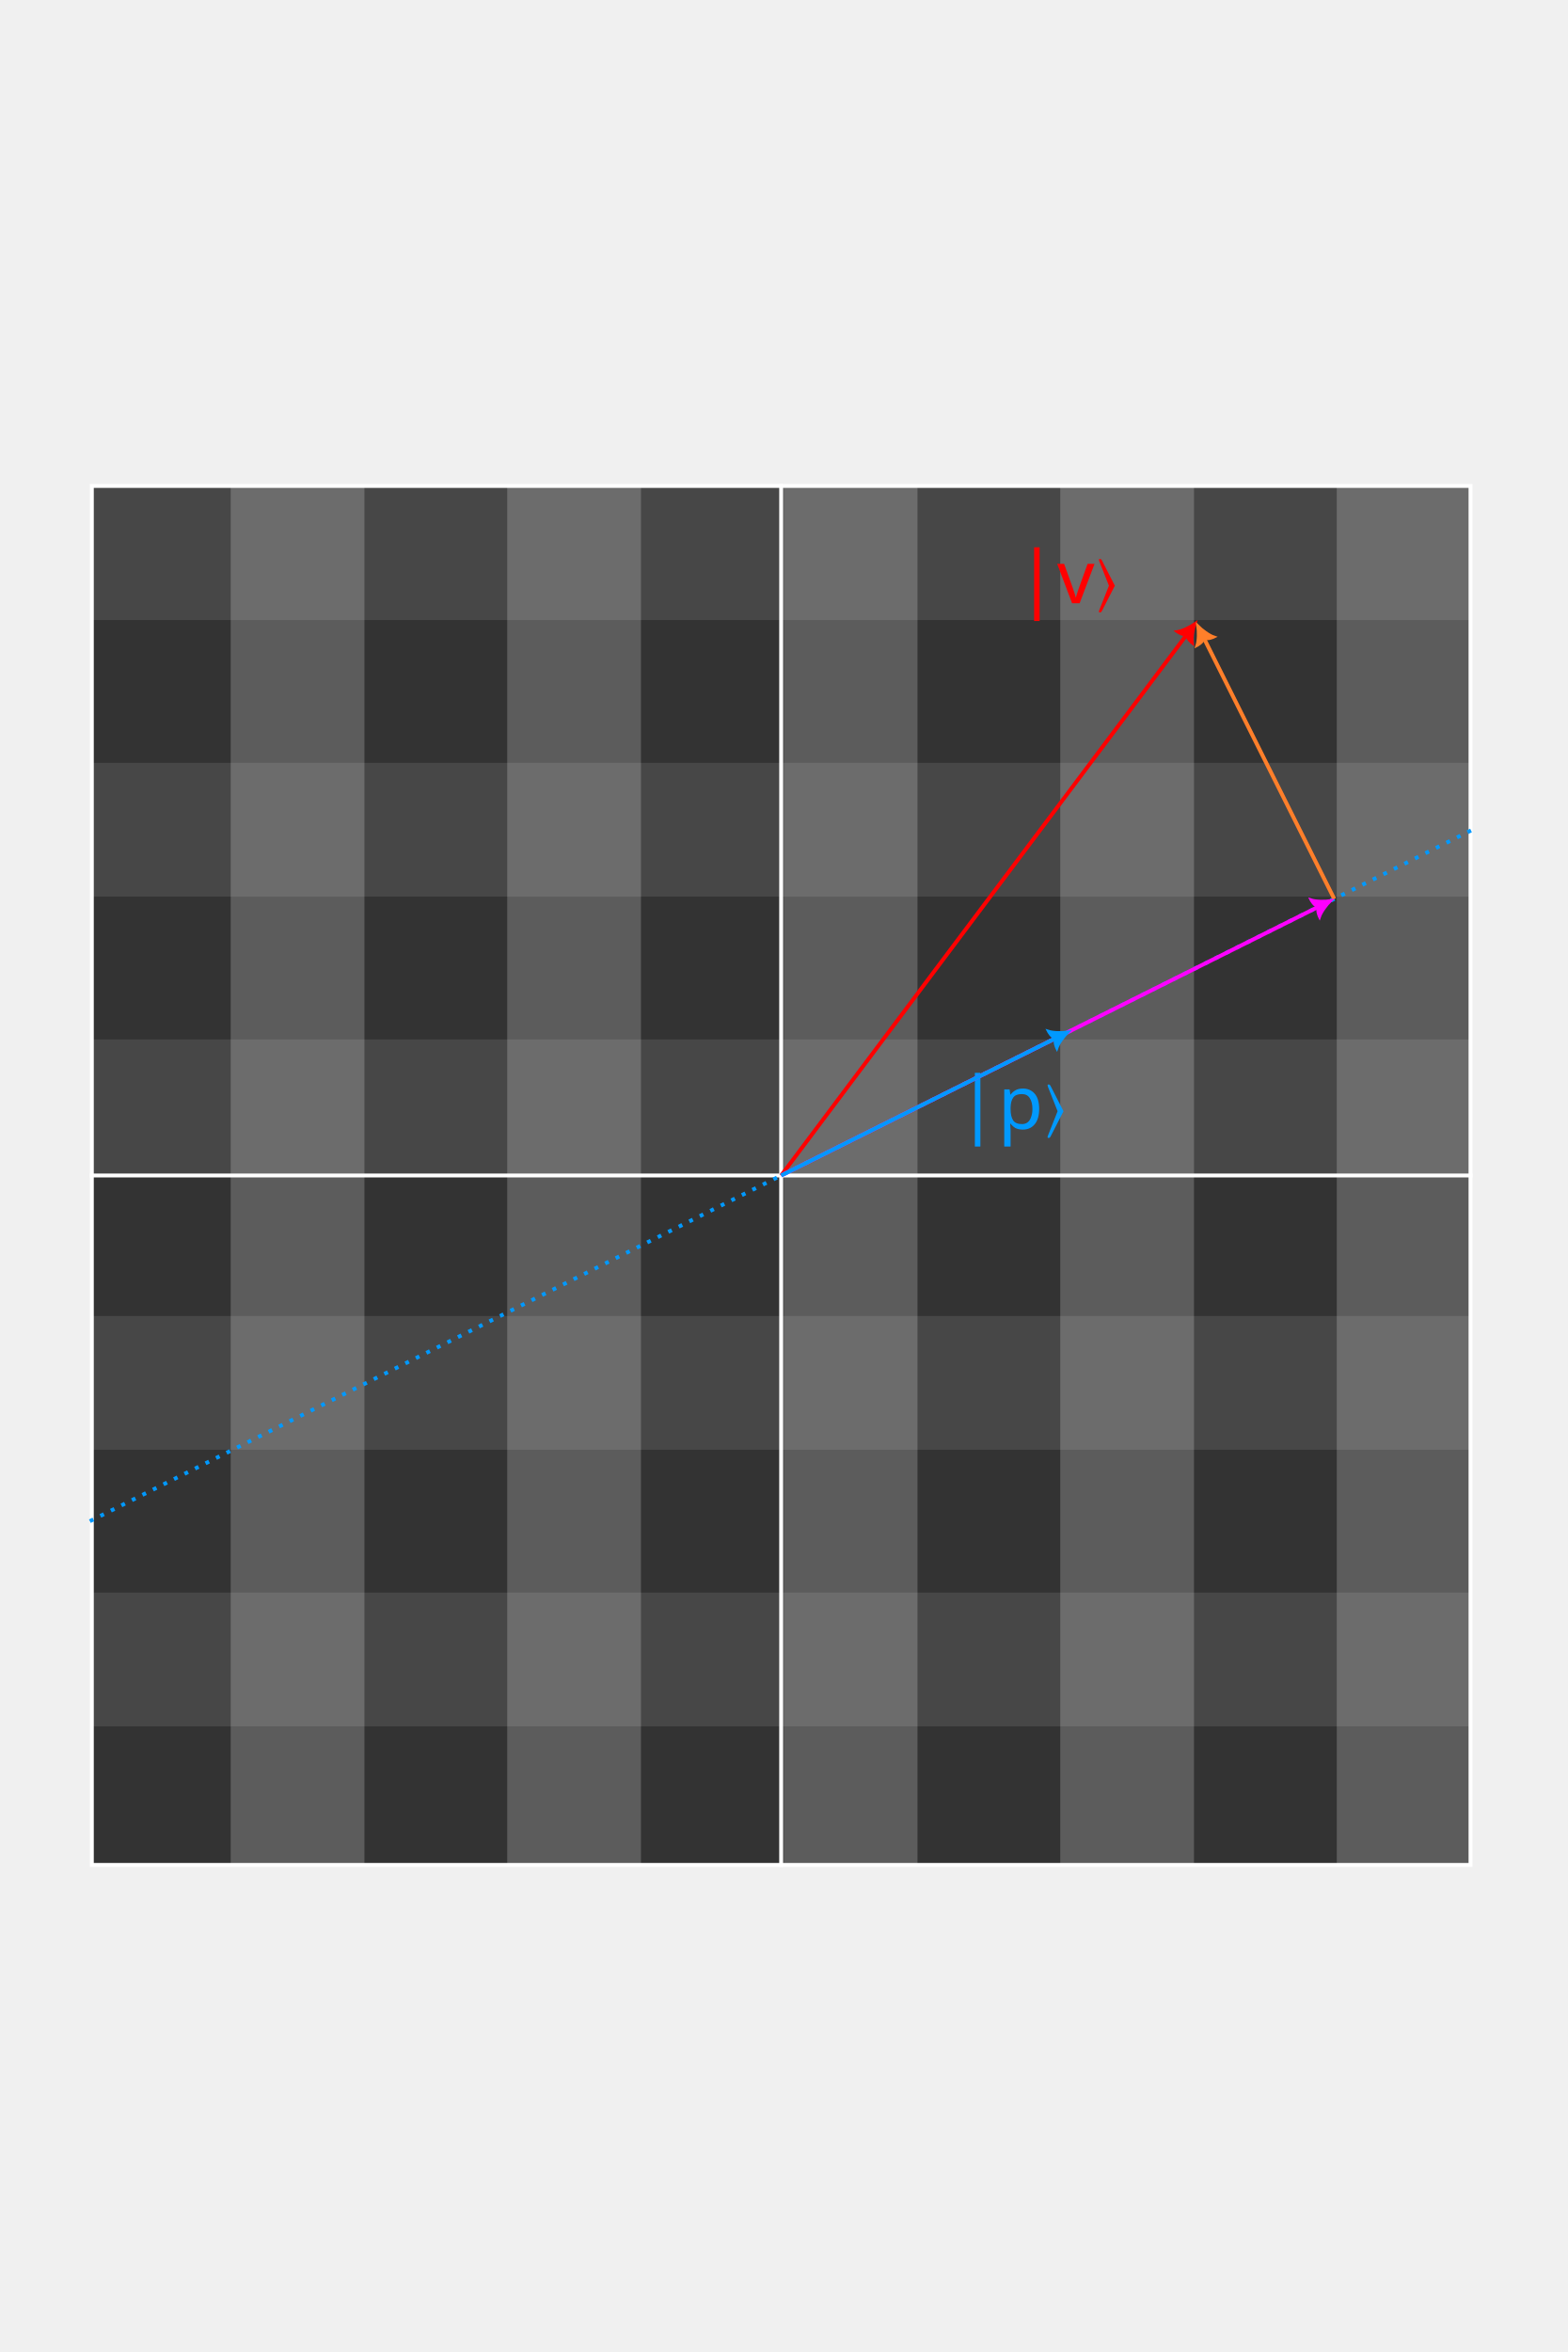
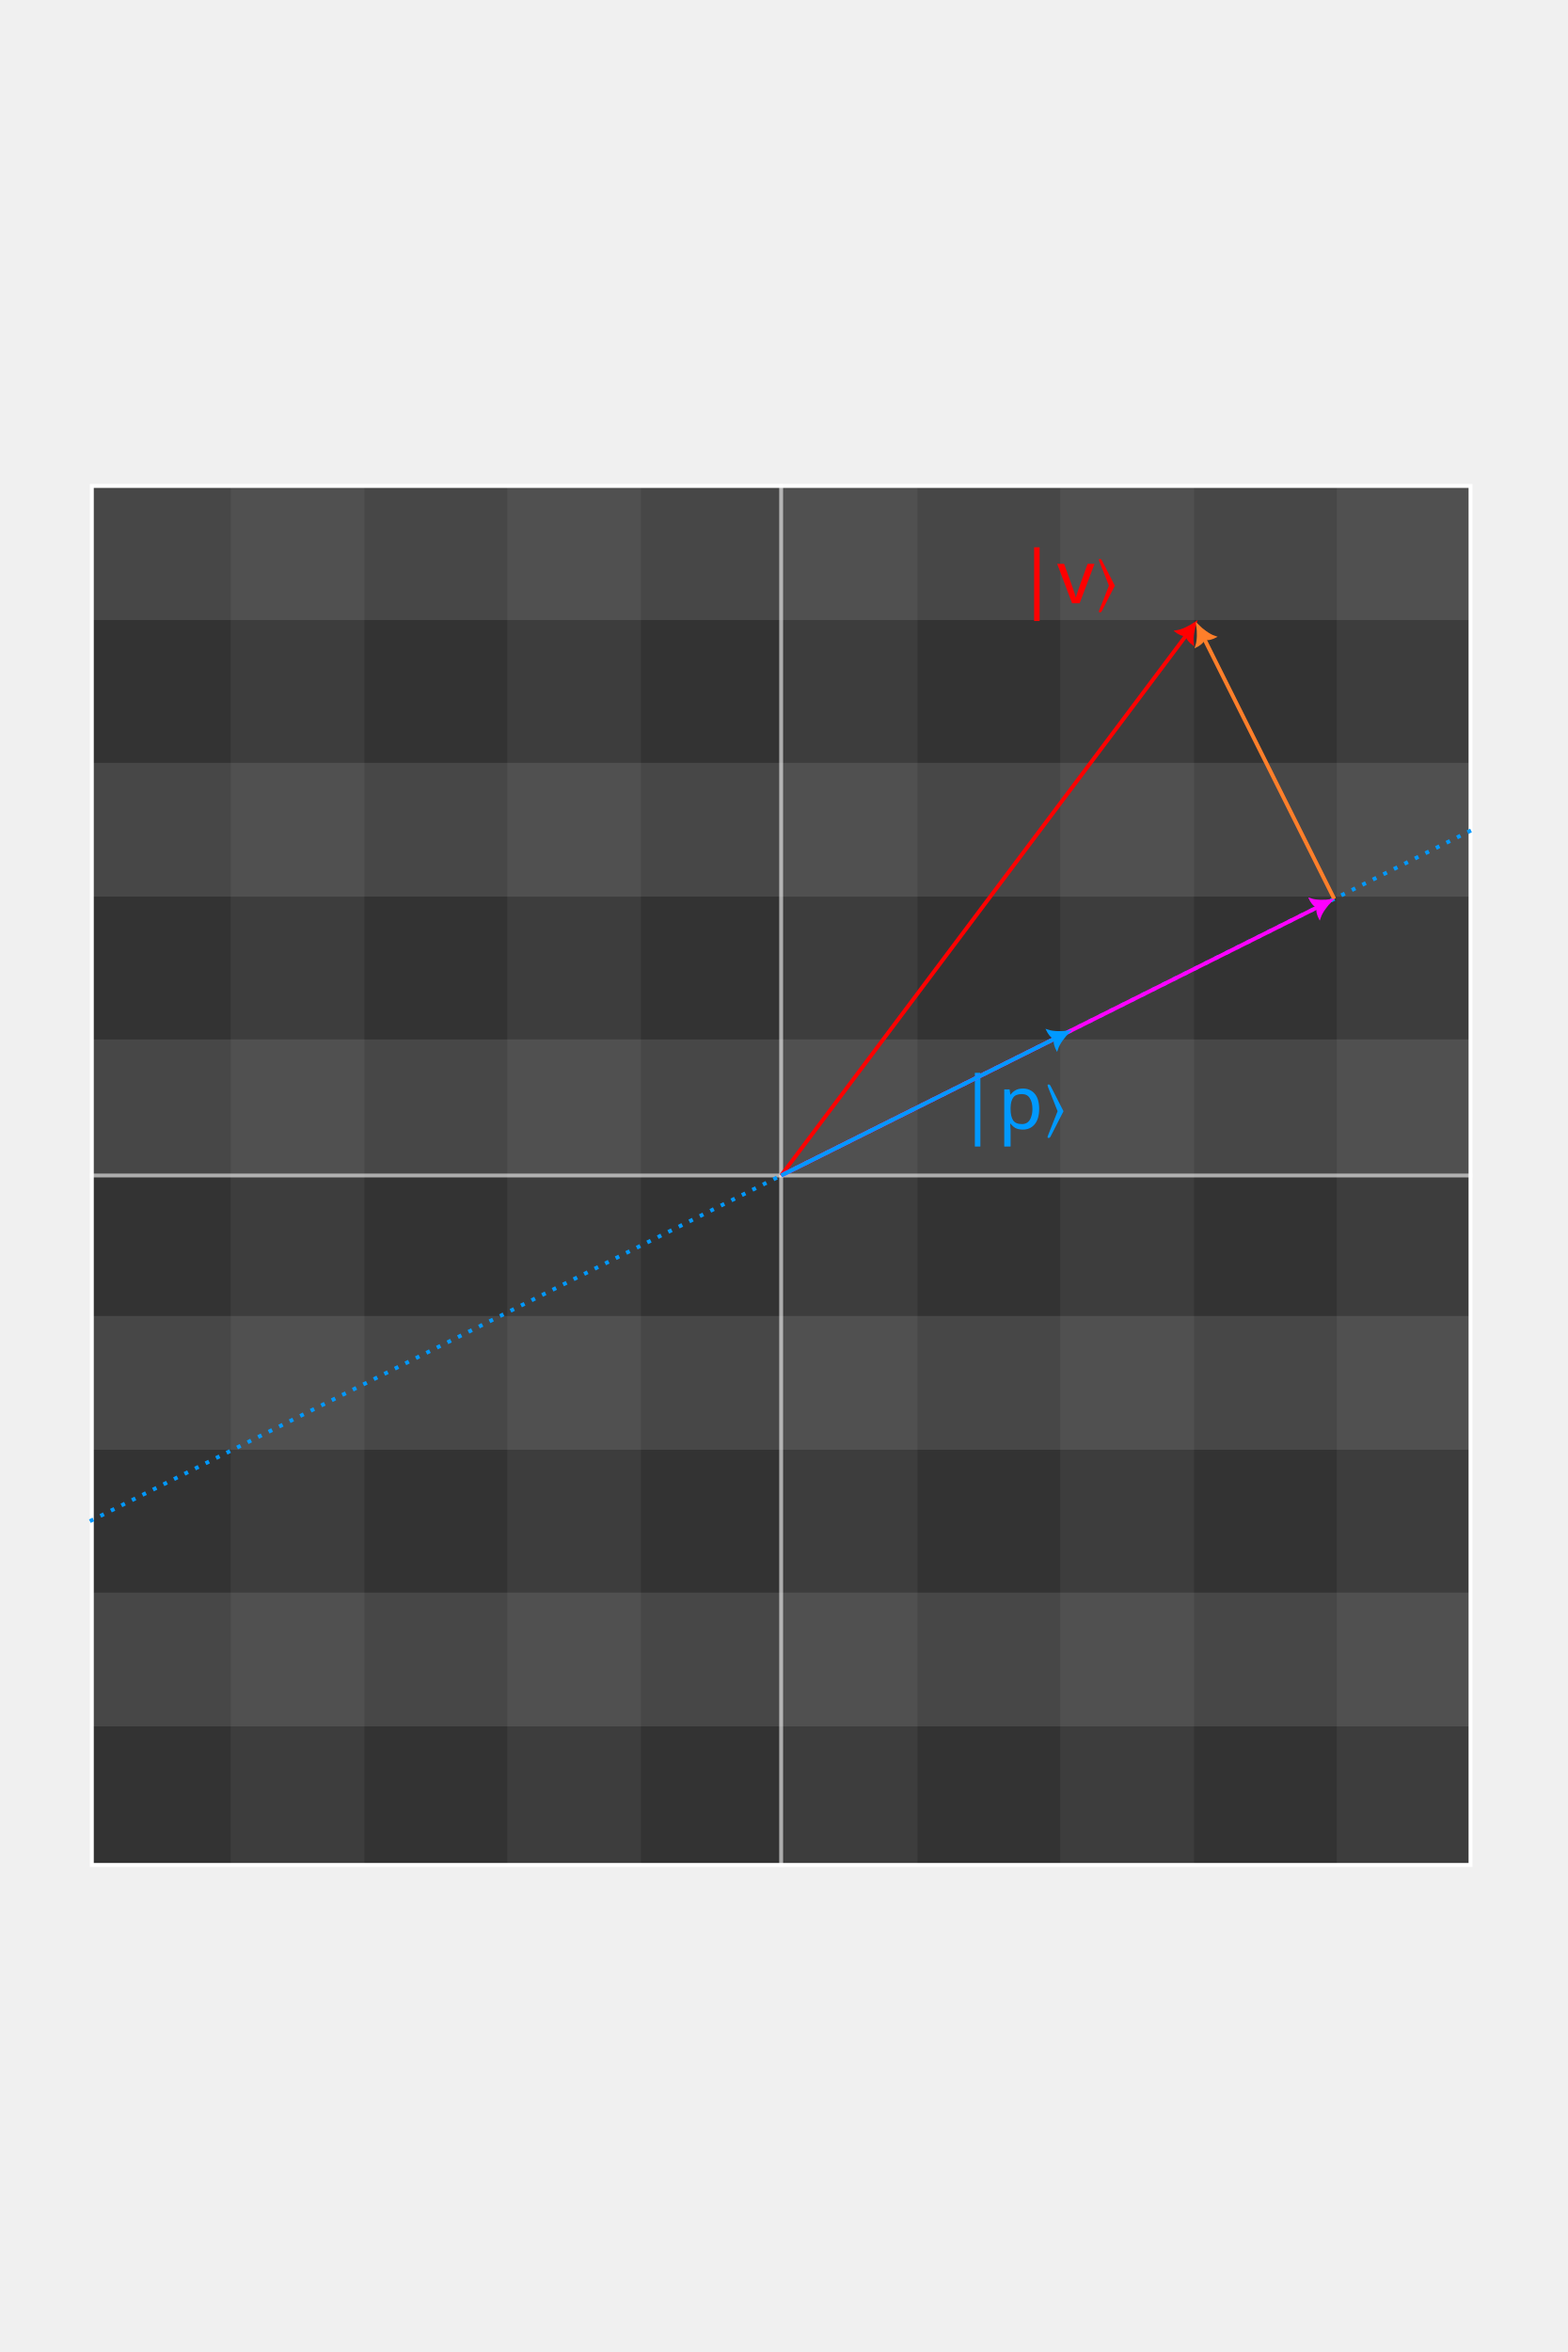
<svg xmlns="http://www.w3.org/2000/svg" width="120mm" height="180mm" viewBox="0 0 120 180" version="1.1" id="svg1">
  <defs id="defs1">
    <marker style="overflow:visible" id="marker21" refX="0" refY="0" orient="auto-start-reverse" markerWidth="1" markerHeight="1" viewBox="0 0 1 1" preserveAspectRatio="xMidYMid">
      <path transform="scale(0.5)" style="fill:context-stroke;fill-rule:evenodd;stroke:context-stroke;stroke-width:1pt" d="m 6,0 c -3,1 -7,3 -9,5 0,0 0,-4 2,-5 -2,-1 -2,-5 -2,-5 2,2 6,4 9,5 z" id="path21" />
    </marker>
    <marker style="overflow:visible" id="ArrowTriangleStylized" refX="0" refY="0" orient="auto-start-reverse" markerWidth="1" markerHeight="1" viewBox="0 0 1 1" preserveAspectRatio="xMidYMid">
      <path transform="scale(0.5)" style="fill:context-stroke;fill-rule:evenodd;stroke:context-stroke;stroke-width:1pt" d="m 6,0 c -3,1 -7,3 -9,5 0,0 0,-4 2,-5 -2,-1 -2,-5 -2,-5 2,2 6,4 9,5 z" id="path4" />
    </marker>
  </defs>
  <g id="layer1" transform="translate(-37.6518,-20.85107)">
    <g id="g25" transform="translate(6.879166,37.04167)">
      <g id="g15">
        <rect style="fill:#333333;stroke:#ffffff;stroke-width:0.3" id="rect1" width="105.533" height="105.533" x="21.001" y="-143.335" transform="rotate(90)" />
-         <rect style="fill:#ffffff;fill-opacity:0.2;stroke:none;stroke-width:0.3" id="rect2" width="105.533" height="10.237" x="21.001" y="-143.335" transform="rotate(90)" />
-         <rect style="fill:#ffffff;fill-opacity:0.2;stroke:none;stroke-width:0.3" id="rect3" width="105.533" height="10.237" x="21.001" y="-122.168" transform="rotate(90)" />
-         <rect style="fill:#ffffff;fill-opacity:0.2;stroke:none;stroke-width:0.3" id="rect4" width="105.533" height="10.237" x="21.001" y="-101.002" transform="rotate(90)" />
-         <rect style="fill:#ffffff;fill-opacity:0.2;stroke:none;stroke-width:0.3" id="rect5" width="105.533" height="10.237" x="21.001" y="-79.835" transform="rotate(90)" />
-         <rect style="fill:#ffffff;fill-opacity:0.2;stroke:none;stroke-width:0.3" id="rect6" width="105.533" height="10.237" x="21.001" y="-58.668" transform="rotate(90)" />
+         <rect style="fill:#ffffff;fill-opacity:0.1;stroke:none;stroke-width:0.3" id="rect15" width="105.533" height="10.237" x="-143.358" y="-31.261" transform="scale(-1)" />
+         <rect style="fill:#ffffff;fill-opacity:0.05;stroke:none;stroke-width:0.3" id="rect2" width="105.533" height="10.237" x="21.001" y="-143.335" transform="rotate(90)" />
+         <rect style="fill:#ffffff;fill-opacity:0.05;stroke:none;stroke-width:0.3" id="rect3" width="105.533" height="10.237" x="21.001" y="-122.168" transform="rotate(90)" />
+         <rect style="fill:#ffffff;fill-opacity:0.05;stroke:none;stroke-width:0.3" id="rect4" width="105.533" height="10.237" x="21.001" y="-101.002" transform="rotate(90)" />
+         <rect style="fill:#ffffff;fill-opacity:0.05;stroke:none;stroke-width:0.3" id="rect5" width="105.533" height="10.237" x="21.001" y="-79.835" transform="rotate(90)" />
+         <rect style="fill:#ffffff;fill-opacity:0.05;stroke:none;stroke-width:0.3" id="rect6" width="105.533" height="10.237" x="21.001" y="-58.668" transform="rotate(90)" />
        <rect style="fill:#ffffff;fill-opacity:0.1;stroke:none;stroke-width:0.3" id="rect11" width="105.533" height="10.237" x="-143.358" y="-115.928" transform="scale(-1)" />
        <rect style="fill:#ffffff;fill-opacity:0.1;stroke:none;stroke-width:0.3" id="rect12" width="105.533" height="10.237" x="-143.358" y="-94.761" transform="scale(-1)" />
        <rect style="fill:#ffffff;fill-opacity:0.1;stroke:none;stroke-width:0.3" id="rect13" width="105.533" height="10.237" x="-143.358" y="-73.594" transform="scale(-1)" />
        <rect style="fill:#ffffff;fill-opacity:0.1;stroke:none;stroke-width:0.3" id="rect14" width="105.533" height="10.237" x="-143.358" y="-52.428" transform="scale(-1)" />
-         <rect style="fill:#ffffff;fill-opacity:0.1;stroke:none;stroke-width:0.3" id="rect15" width="105.533" height="10.237" x="-143.358" y="-31.261" transform="scale(-1)" />
      </g>
-       <path style="fill:none;fill-opacity:0.1;stroke:#ffffff;stroke-width:0.3;stroke-dasharray:none" d="M 37.652,73.768 H 143.485" id="path15" />
-       <path style="fill:none;fill-opacity:0.1;stroke:#ffffff;stroke-width:0.3;stroke-dasharray:none" d="m 90.568,20.851 7e-6,105.833" id="path16" />
+       <path style="fill:none;fill-opacity:0.1;stroke:#ffffff;stroke-width:0.3;stroke-dasharray:none;opacity:0.6" d="M 37.652,73.768 H 143.485" id="path15" />
+       <path style="fill:none;fill-opacity:0.1;stroke:#ffffff;stroke-width:0.3;stroke-dasharray:none;opacity:0.6" d="m 90.568,20.851 7e-6,105.833" id="path16" />
      <path style="fill:none;fill-opacity:0.1;stroke:#0099ff;stroke-width:0.3;stroke-dasharray:none;stroke-opacity:1;marker-end:url(#marker21)" d="m 175.235,52.601 30.163,19.579" id="path19" />
      <path style="fill:none;fill-opacity:0.1;stroke:#ff0000;stroke-width:0.3;stroke-dasharray:none;stroke-opacity:1;marker-end:url(#ArrowTriangleStylized)" d="M 90.568,73.768 121.719,32.234" id="path17" />
      <path style="fill:none;fill-opacity:0.1;stroke:#ff0000;stroke-width:0.3;stroke-dasharray:none;stroke-opacity:1;marker-end:url(#ArrowTriangleStylized)" d="m 196.402,94.934 9.525,-19.05" id="path20" />
      <text xml:space="preserve" style="font-size:7.761px;line-height:1.8;font-family:'Hoefler Text';-inkscape-font-specification:'Hoefler Text';text-align:center;writing-mode:lr-tb;direction:ltr;text-anchor:middle;fill:#0099ff;fill-opacity:1;stroke:none;stroke-width:0.3;stroke-dasharray:none" x="199.673" y="100.358" id="text20">
        <tspan id="tspan20" style="font-style:normal;font-variant:normal;font-weight:500;font-stretch:normal;font-family:'CMU Serif';-inkscape-font-specification:'CMU Serif Medium';fill:#0099ff;fill-opacity:1;stroke:none;stroke-width:0.3" x="199.673" y="100.358">u</tspan>
      </text>
      <path style="fill:none;fill-opacity:0.1;stroke:#ff00ff;stroke-width:0.3;stroke-dasharray:none;stroke-opacity:1;marker-end:url(#marker21)" d="m 164.652,73.768 42.333,-1e-6" id="path22" />
      <text xml:space="preserve" style="font-size:7.761px;line-height:1.8;font-family:'Hoefler Text';-inkscape-font-specification:'Hoefler Text';text-align:center;writing-mode:lr-tb;direction:ltr;text-anchor:middle;fill:#ff00ff;fill-opacity:1;stroke:none;stroke-width:0.3;stroke-dasharray:none" x="211.314" y="71.254" id="text22">
        <tspan id="tspan22" style="font-style:normal;font-variant:normal;font-weight:500;font-stretch:normal;font-family:'CMU Serif';-inkscape-font-specification:'CMU Serif Medium';fill:#ff00ff;fill-opacity:1;stroke:none;stroke-width:0.3" x="211.314" y="71.254">z</tspan>
      </text>
      <path style="fill:none;fill-opacity:0.1;stroke:#ff00ff;stroke-width:0.2;stroke-dasharray:none;stroke-opacity:1;marker-end:url(#ArrowTriangleStylized)" d="m 209.854,66.388 h 2.117" id="path24" />
      <path style="fill:none;fill-opacity:0.1;stroke:#0099ff;stroke-width:0.2;stroke-dasharray:none;stroke-opacity:1;marker-end:url(#ArrowTriangleStylized)" d="m 198.317,95.407 h 2.117" id="path25" />
      <path style="fill:none;fill-opacity:0.1;stroke:#0099ff;stroke-width:0.3;stroke-dasharray:0.3, 0.6;stroke-dashoffset:0;stroke-opacity:1" d="M 37.652,100.226 143.485,47.309" id="path1" />
      <text xml:space="preserve" style="font-size:5.644px;line-height:1.8;font-family:'Hoefler Text';-inkscape-font-specification:'Hoefler Text';text-align:center;writing-mode:lr-tb;direction:ltr;text-anchor:middle;fill:#0099ff;fill-opacity:1;stroke:#ffffff;stroke-width:0.3;stroke-dasharray:none" x="113.419" y="70.195" id="text1">
        <tspan id="tspan1" style="font-style:normal;font-variant:normal;font-weight:500;font-stretch:normal;font-size:5.644px;font-family:'CMU Serif';-inkscape-font-specification:'CMU Serif Medium';fill:#0099ff;fill-opacity:1;stroke:none;stroke-width:0.3" x="113.419" y="70.195">|p〉</tspan>
      </text>
      <path style="fill:none;fill-opacity:0.1;stroke:#ff7f2a;stroke-width:0.3;stroke-dasharray:none;stroke-opacity:1;marker-end:url(#ArrowTriangleStylized)" d="M 132.902,52.601 122.848,32.493" id="path2" />
      <path style="fill:none;fill-opacity:0.1;stroke:#ff00ff;stroke-width:0.3;stroke-dasharray:none;stroke-opacity:1;marker-end:url(#marker21)" d="m 90.568,73.768 41.275,-20.637" id="path3" />
      <path style="fill:none;fill-opacity:0.1;stroke:#0099ff;stroke-width:0.3;stroke-dasharray:none;stroke-opacity:1;marker-end:url(#marker21)" d="M 90.568,73.768 111.735,63.184" id="path18" />
      <text xml:space="preserve" style="font-size:5.644px;line-height:1.8;font-family:'Hoefler Text';-inkscape-font-specification:'Hoefler Text';text-align:center;writing-mode:lr-tb;direction:ltr;text-anchor:middle;fill:#ff0000;fill-opacity:1;stroke:#ffffff;stroke-width:0.3;stroke-dasharray:none" x="117.652" y="29.979" id="text3">
        <tspan id="tspan3" style="font-style:normal;font-variant:normal;font-weight:500;font-stretch:normal;font-size:5.644px;font-family:'CMU Serif';-inkscape-font-specification:'CMU Serif Medium';fill:#ff0000;fill-opacity:1;stroke:none;stroke-width:0.3" x="117.652" y="29.979">|v〉</tspan>
      </text>
    </g>
  </g>
</svg>
